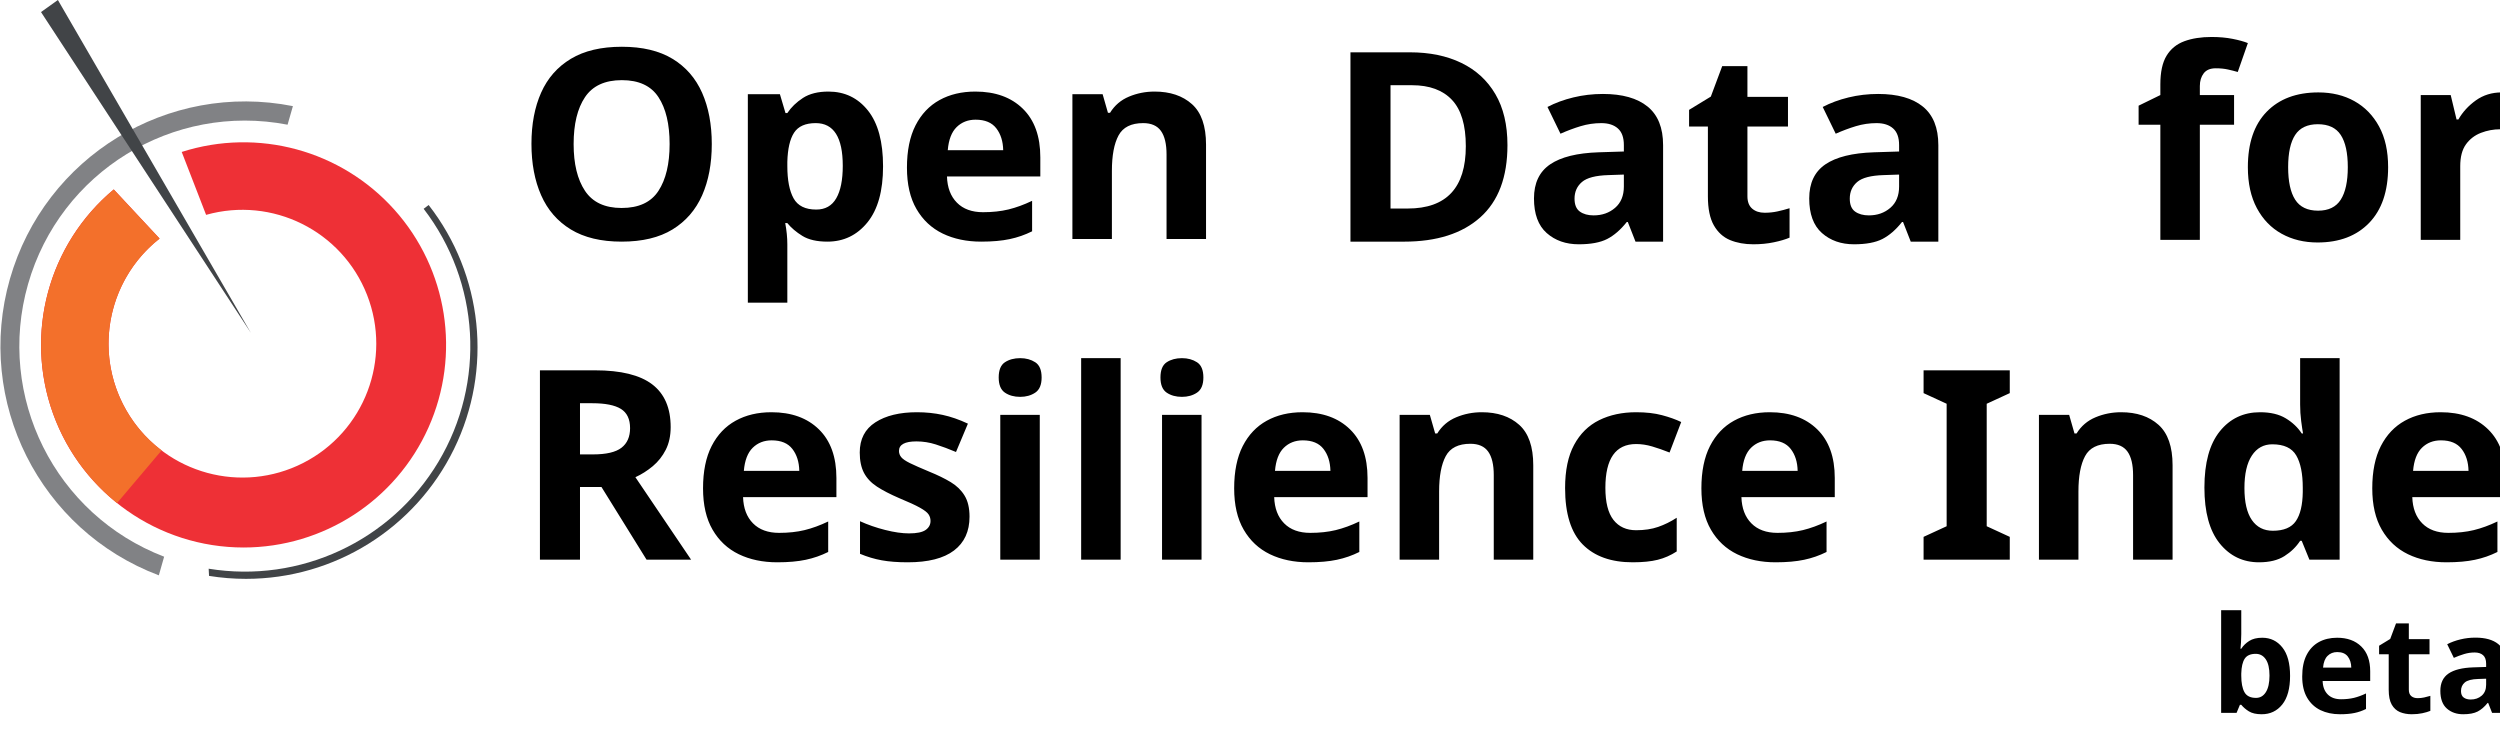
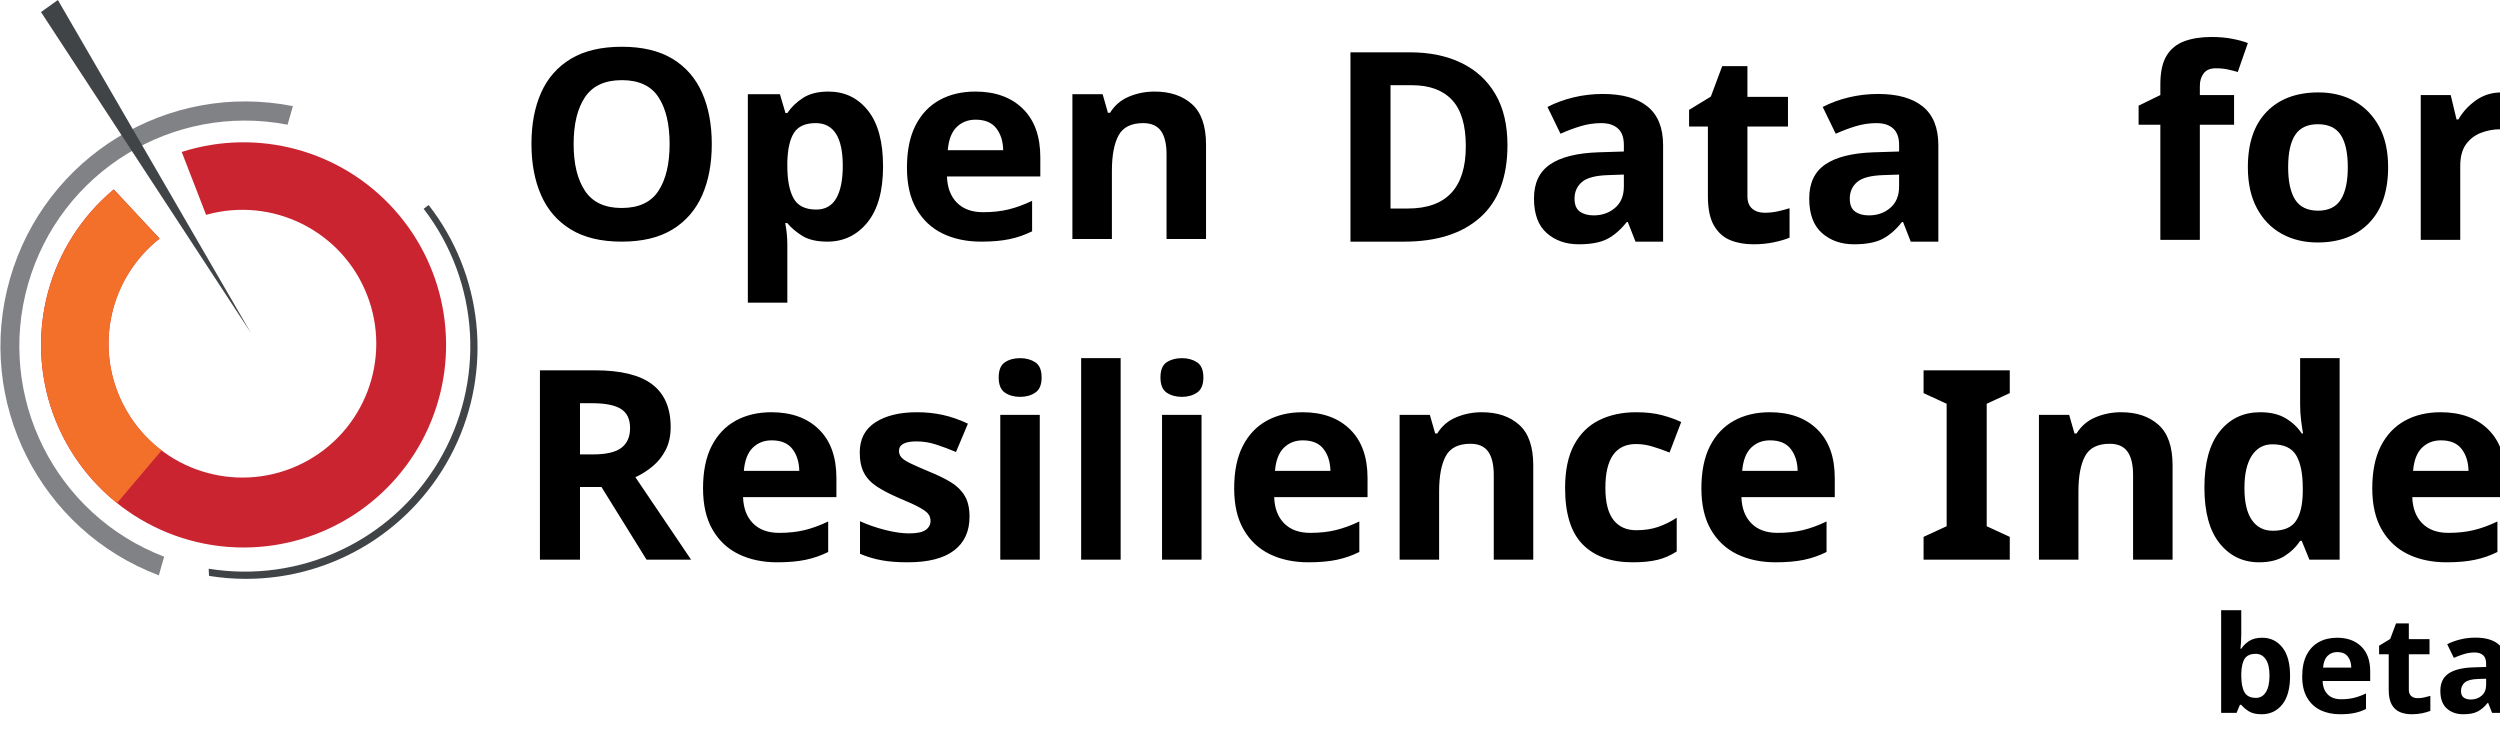
<svg xmlns="http://www.w3.org/2000/svg" id="Layer_1" data-name="Layer 1" viewBox="0 0 1036.52 305.65">
  <defs>
    <style>
      .cls-1 {
-         fill: #ee3036;
+         fill: #cb2431;
      }

      .cls-2 {
        fill: #f3702b;
      }

      .cls-3 {
        fill: #818285;
      }

      .cls-4 {
        fill: #414447;
      }

      .cls-5, .cls-6, .cls-7 {
        isolation: isolate;
      }

      .cls-6 {
        font-size: 109.94px;
      }

      .cls-6, .cls-7 {
        font-family: Variable-Black, Variable;
        font-weight: 800;
      }

      .cls-7 {
        font-size: 56.03px;
      }
    </style>
  </defs>
  <g>
    <path class="cls-1" d="M101,227A84,84,0,0,1,47.16,78.53l19,20.37a55.5,55.5,0,1,0,19.29-9.82L75.34,63A84,84,0,1,1,101,227Z" />
    <path class="cls-2" d="M45,142.5a55.42,55.42,0,0,0,22,44.24L48.52,208.57a84,84,0,0,1-1.36-130l19,20.37A55.41,55.41,0,0,0,45,142.5Z" />
    <path class="cls-3" d="M119.23,51.7A93.5,93.5,0,0,0,68.05,230.81l-2.2,7.73A101.51,101.51,0,0,1,121.44,44Z" />
    <path class="cls-4" d="M86.51,235.79A93.48,93.48,0,0,0,175.65,86.57L177.72,85A96,96,0,0,1,102,240a96.78,96.78,0,0,1-15.33-1.23Z" />
    <path class="cls-4" d="M17,5l7-5,80,138Z" />
  </g>
  <g>
    <g class="cls-5">
      <text class="cls-6" transform="translate(213.97 99.09)">Open</text>
    </g>
    <g class="cls-5">
      <text class="cls-6" transform="translate(550.02 100.19)">Data</text>
    </g>
    <g class="cls-5">
      <text class="cls-6" transform="translate(884.48 99.44)">for</text>
    </g>
    <g class="cls-5">
      <text class="cls-6" transform="translate(213.97 232.04)">Resilience Index</text>
    </g>
    <g class="cls-5">
      <text class="cls-7" transform="translate(916.53 295.57)">beta</text>
    </g>
  </g>
</svg>
